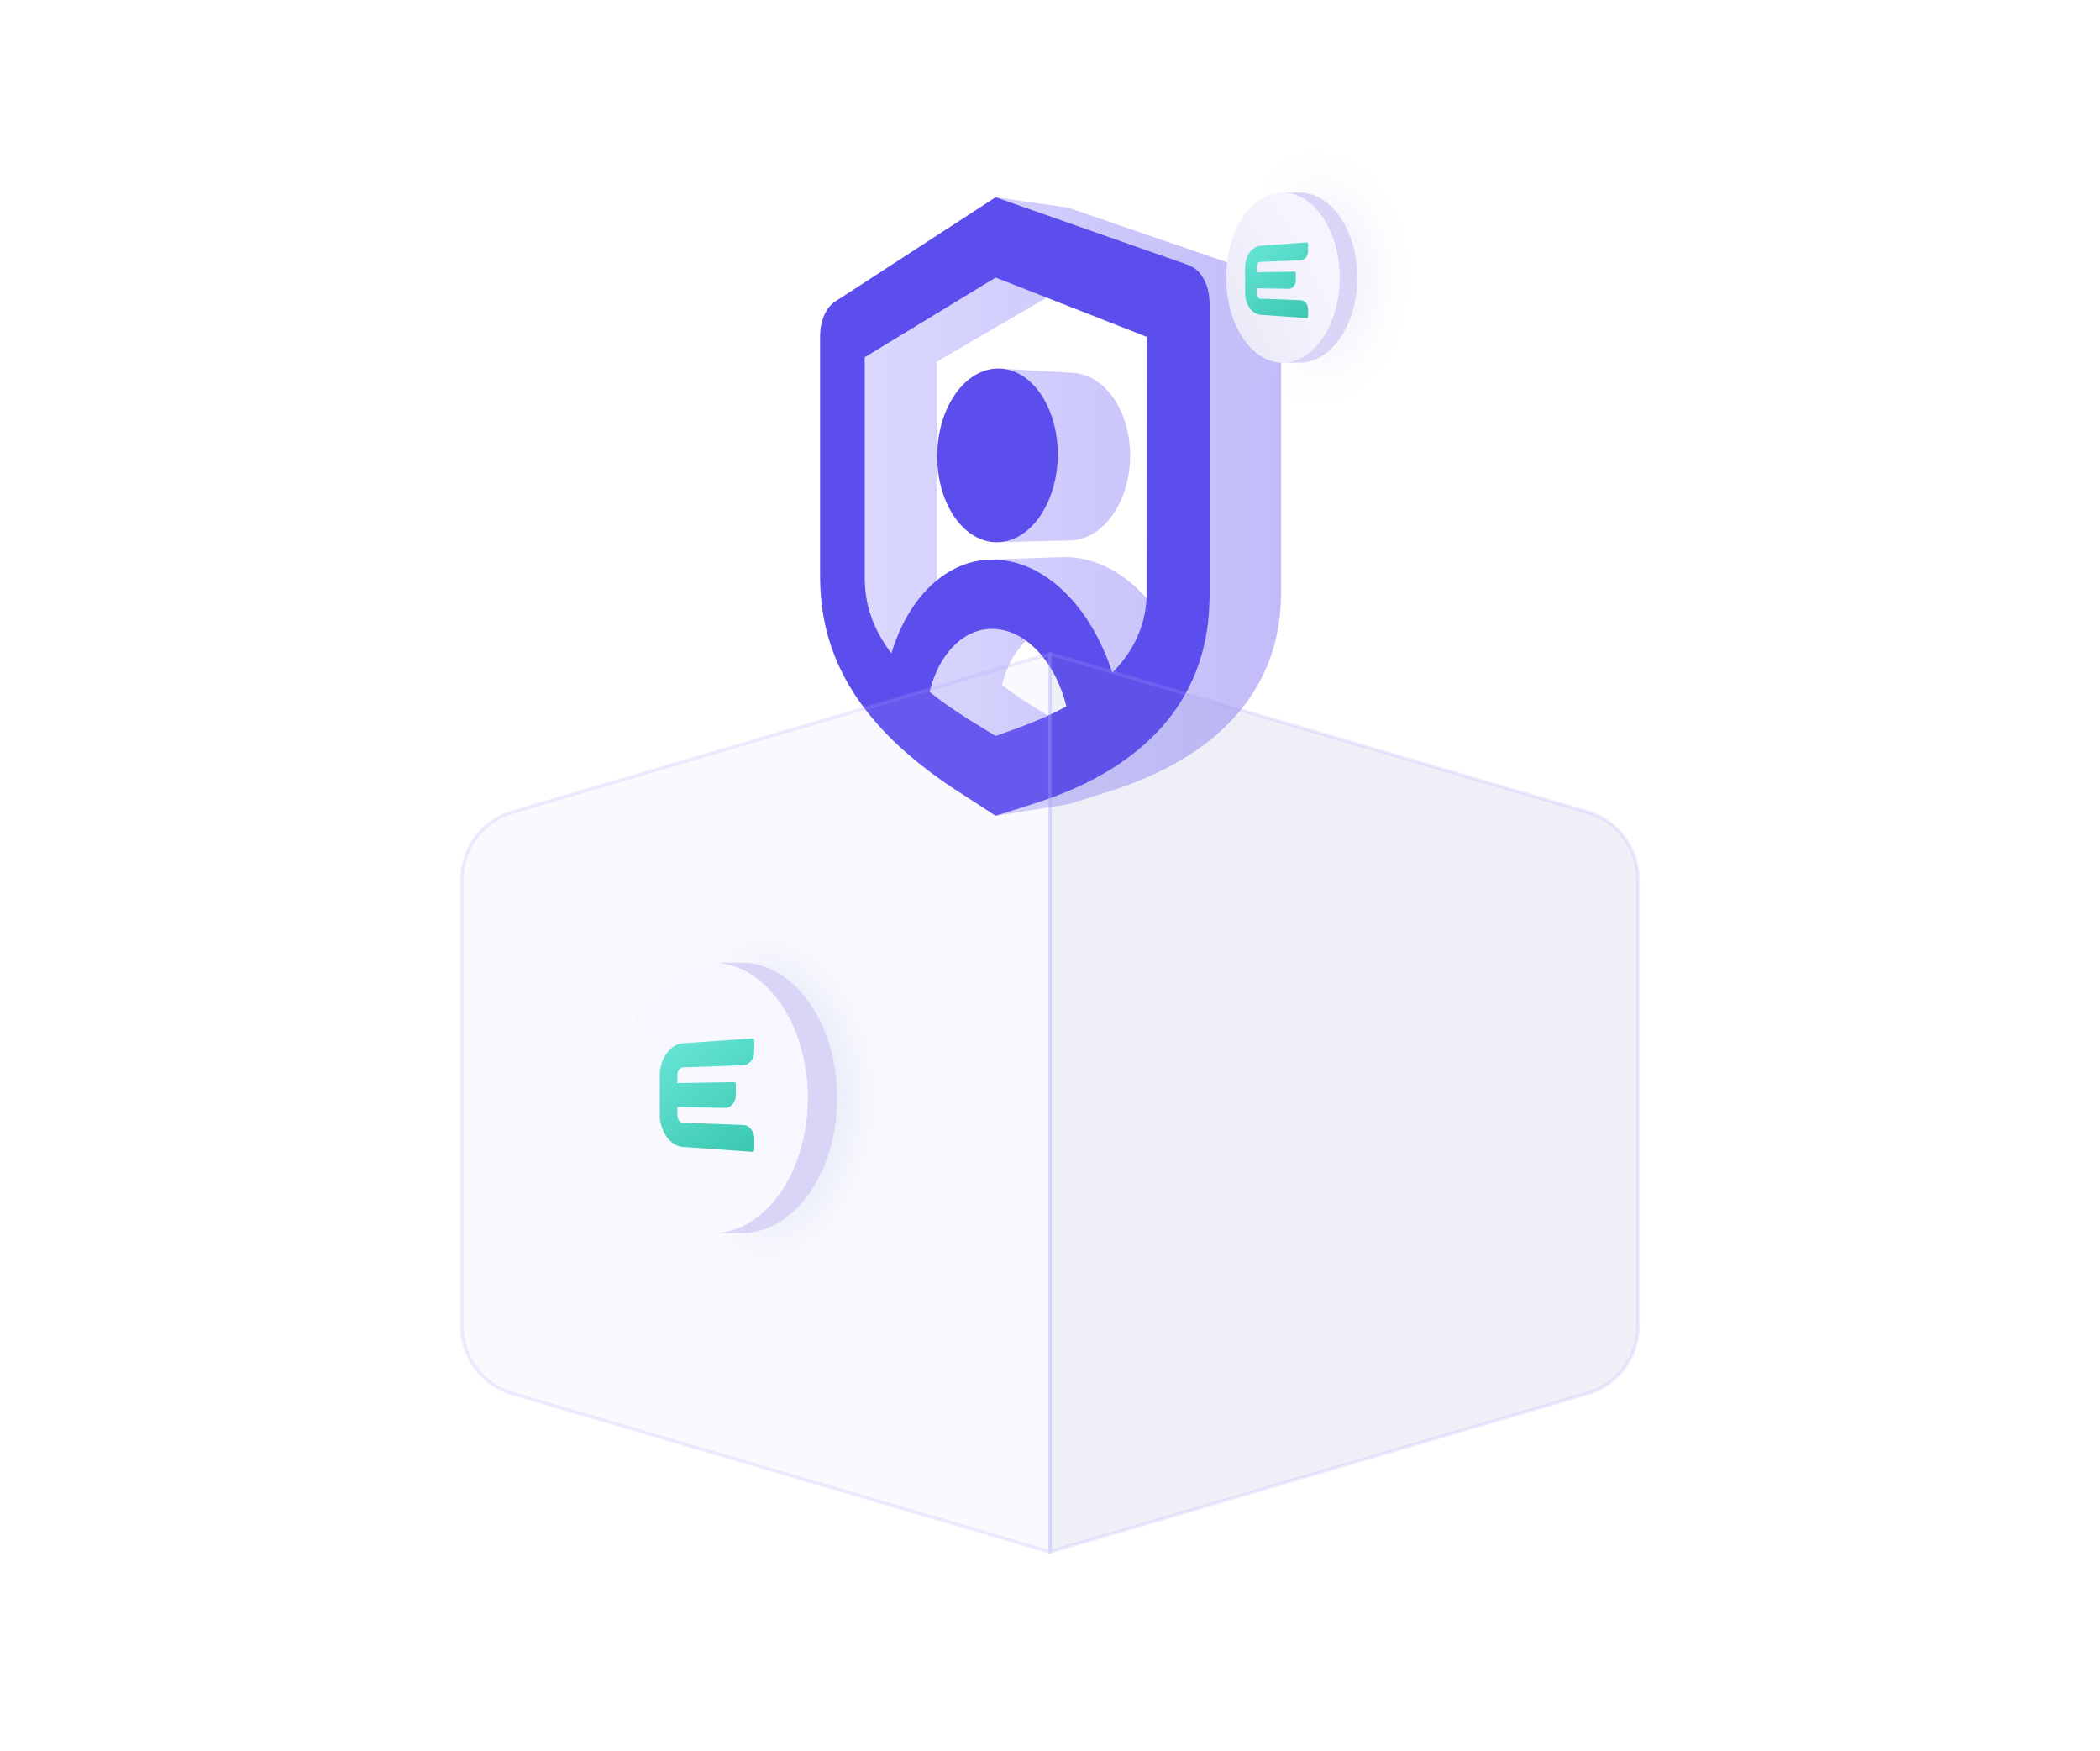
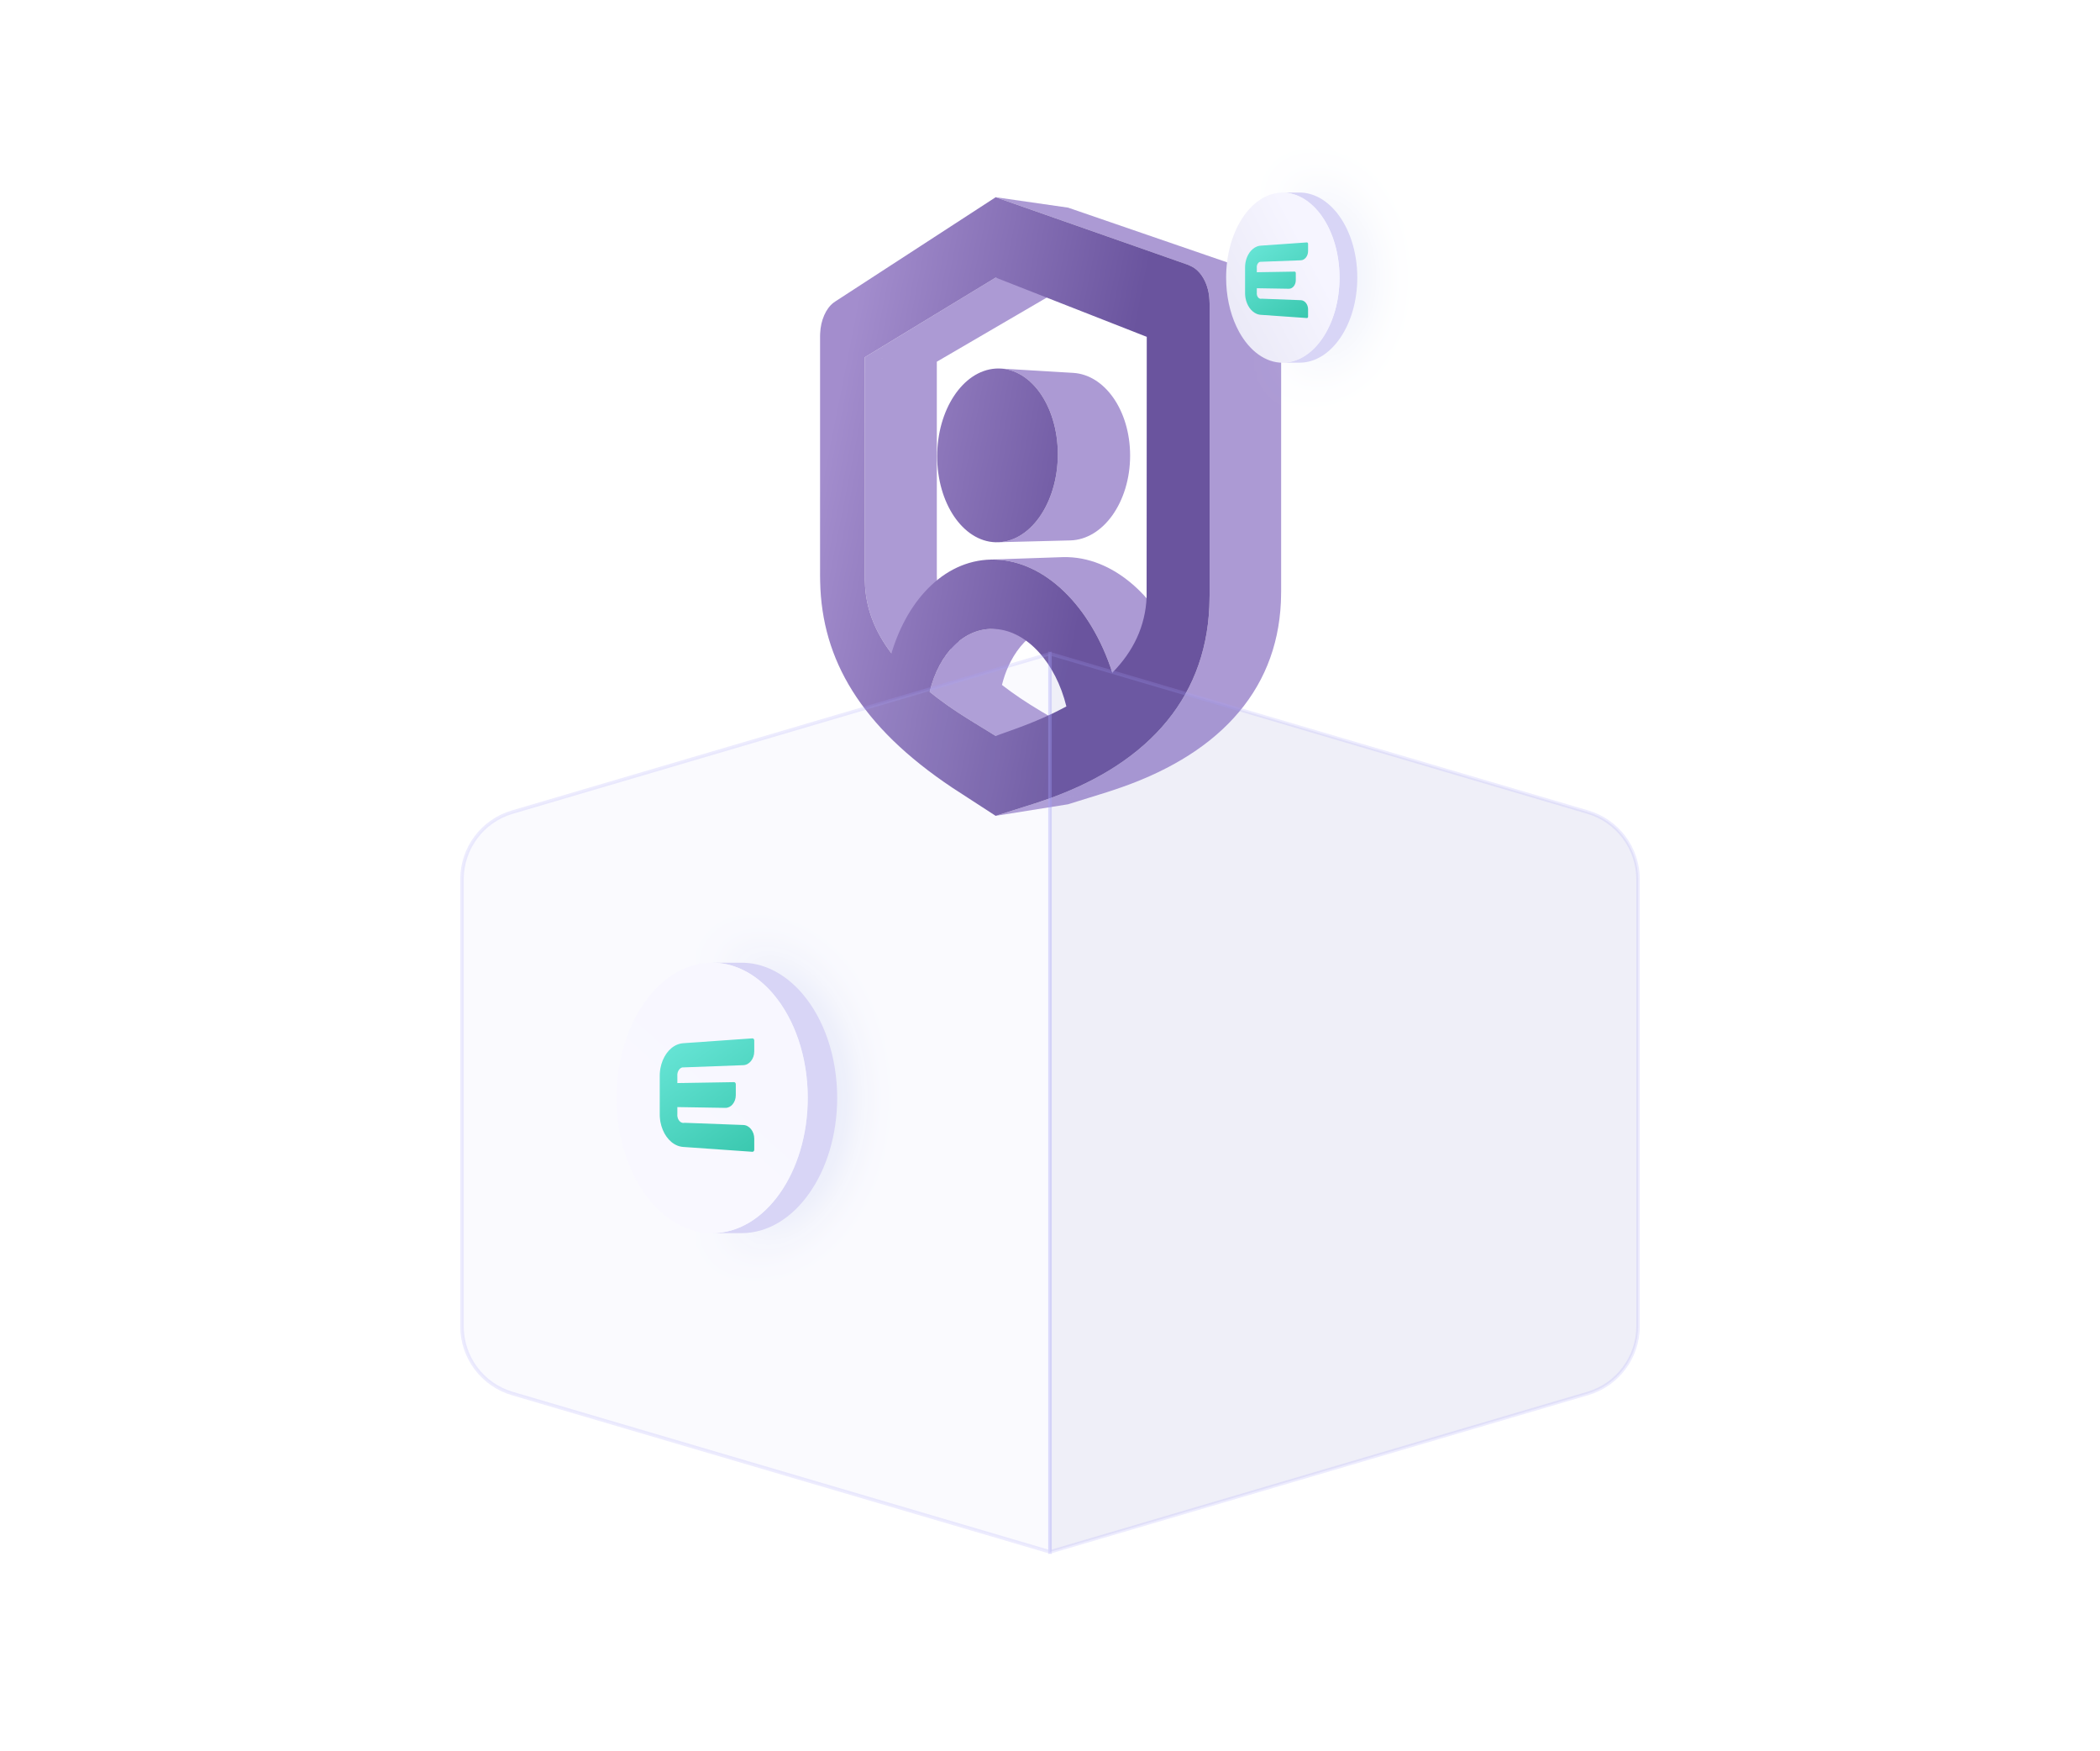
<svg xmlns="http://www.w3.org/2000/svg" xmlns:xlink="http://www.w3.org/1999/xlink" width="120px" height="100px" viewBox="0 0 120 100" version="1.1">
  <defs>
-     <linearGradient x1="-16.214%" y1="50%" x2="100%" y2="50%" id="linearGradient-1">
-       <stop stop-color="#D7D4FF" offset="0%" />
-       <stop stop-color="#B3ABF7" offset="100%" />
+     <linearGradient x1="3.161%" y1="36.794%" x2="69.835%" y2="57.646%" id="linearGradient-1">
+       <stop stop-color="#A38DCD" offset="0%" />
+       <stop stop-color="#6A549E" offset="100%" />
    </linearGradient>
    <path d="M7.372,-0.002 C8.53,-0.002 9.604,0.51 10.489,1.382 C10.596,1.486 10.702,1.598 10.804,1.714 C10.826,1.742 10.851,1.769 10.874,1.796 C12.074,3.214 12.838,5.342 12.838,7.718 C12.838,11.983 10.388,15.448 7.372,15.448 L5.692,15.448 C8.708,15.448 11.157,11.983 11.157,7.718 C11.157,5.342 10.394,3.214 9.194,1.796 C9.171,1.769 9.146,1.742 9.124,1.714 C9.022,1.598 8.916,1.486 8.808,1.382 C7.924,0.51 6.849,-0.002 5.692,-0.002 L7.372,-0.002 Z" id="path-2" />
    <filter x="-63.0%" y="-29.1%" width="225.9%" height="158.3%" filterUnits="objectBoundingBox" id="filter-3">
      <feOffset dx="0" dy="0" in="SourceAlpha" result="shadowOffsetOuter1" />
      <feGaussianBlur stdDeviation="1.5" in="shadowOffsetOuter1" result="shadowBlurOuter1" />
      <feColorMatrix values="0 0 0 0 0.822   0 0 0 0 0.85   0 0 0 0 0.959  0 0 0 1 0" type="matrix" in="shadowBlurOuter1" />
    </filter>
    <linearGradient x1="61.747%" y1="18.247%" x2="-102.504%" y2="276.632%" id="linearGradient-4">
      <stop stop-color="#F8F7FF" offset="0%" />
      <stop stop-color="#FCFCFF" offset="100%" />
    </linearGradient>
    <linearGradient x1="21.833%" y1="0%" x2="91.878%" y2="119.354%" id="linearGradient-5">
      <stop stop-color="#66E4D5" offset="0%" />
      <stop stop-color="#36C5AB" offset="100%" />
    </linearGradient>
    <path d="M4.256,0 C4.956,0 5.605,0.322 6.14,0.871 C6.205,0.936 6.269,1.007 6.33,1.08 C6.344,1.097 6.359,1.114 6.373,1.132 C7.098,2.023 7.56,3.363 7.56,4.857 C7.56,7.541 6.079,9.72 4.256,9.72 L3.24,9.72 C5.064,9.72 6.544,7.541 6.544,4.857 C6.544,3.363 6.083,2.023 5.357,1.132 C5.344,1.114 5.329,1.097 5.315,1.08 C5.253,1.007 5.189,0.936 5.124,0.871 C4.59,0.322 3.94,0 3.24,0 L4.256,0 Z" id="path-6" />
    <filter x="-104.2%" y="-46.3%" width="308.3%" height="192.6%" filterUnits="objectBoundingBox" id="filter-7">
      <feOffset dx="0" dy="0" in="SourceAlpha" result="shadowOffsetOuter1" />
      <feGaussianBlur stdDeviation="1.5" in="shadowOffsetOuter1" result="shadowBlurOuter1" />
      <feColorMatrix values="0 0 0 0 0.822   0 0 0 0 0.85   0 0 0 0 0.959  0 0 0 1 0" type="matrix" in="shadowBlurOuter1" />
    </filter>
    <linearGradient x1="60.444%" y1="18.247%" x2="-12.51%" y2="74.984%" id="linearGradient-8">
      <stop stop-color="#F6F5FF" offset="0%" />
      <stop stop-color="#E9E8F6" offset="100%" />
    </linearGradient>
    <linearGradient x1="21.833%" y1="0%" x2="91.878%" y2="119.354%" id="linearGradient-9">
      <stop stop-color="#66E4D5" offset="0%" />
      <stop stop-color="#36C5AB" offset="100%" />
    </linearGradient>
  </defs>
-   <g id="管理中心" stroke="none" stroke-width="1" fill="none" fill-rule="evenodd">
+   <g id="管理中心备份-2" stroke="none" stroke-width="1" fill="none" fill-rule="evenodd">
    <g id="编组备份" transform="translate(46, 11)">
-       <path d="M17.612,34.139 L17.276,34.249 L15.033,34.947 L10.897,35.608 L13.142,34.897 L13.478,34.785 L17.612,34.139 Z M27.201,23.142 L27.193,23.417 L27.193,23.418 C27.133,24.696 26.877,25.892 26.424,26.999 C25.974,28.098 25.333,29.103 24.504,30.011 C23.687,30.908 22.69,31.705 21.522,32.399 C20.375,33.081 19.068,33.661 17.611,34.138 L13.478,34.785 C14.939,34.296 16.248,33.702 17.399,33 C18.573,32.284 19.574,31.461 20.398,30.532 C21.231,29.59 21.876,28.547 22.329,27.405 C22.785,26.254 23.044,25.011 23.105,23.68 L23.112,23.393 L27.201,23.142 Z M13.454,29.614 L15.032,30.546 L10.896,31.045 L9.32,30.072 L13.454,29.614 Z M3.416,9.41 L7.533,9.663 L7.533,21.895 L7.539,22.073 C7.549,22.425 7.588,22.771 7.655,23.109 C7.724,23.447 7.821,23.779 7.948,24.105 C8.075,24.431 8.231,24.753 8.417,25.069 C8.529,25.26 8.652,25.451 8.786,25.64 C8.968,25.491 9.158,25.364 9.357,25.26 C9.713,25.075 10.096,24.962 10.499,24.934 L14.634,24.654 C14.231,24.681 13.848,24.791 13.492,24.97 C13.139,25.149 12.812,25.398 12.521,25.704 C12.231,26.008 11.975,26.371 11.761,26.779 C11.591,27.105 11.446,27.46 11.333,27.84 L11.254,28.129 C11.415,28.254 11.581,28.379 11.753,28.503 C11.926,28.627 12.103,28.751 12.286,28.875 C12.47,28.999 12.658,29.122 12.853,29.245 C13.048,29.369 13.248,29.491 13.454,29.614 L9.32,30.072 C9.114,29.944 8.913,29.816 8.719,29.687 C8.524,29.559 8.336,29.43 8.152,29.301 C7.971,29.172 7.793,29.044 7.621,28.914 C7.45,28.785 7.284,28.656 7.123,28.526 C7.245,28.019 7.416,27.55 7.629,27.129 C7.832,26.727 8.074,26.369 8.346,26.063 L4.939,26.324 C4.695,26.003 4.481,25.678 4.295,25.349 C4.11,25.021 3.955,24.688 3.829,24.35 C3.703,24.013 3.606,23.67 3.538,23.319 C3.47,22.969 3.431,22.612 3.422,22.248 L3.422,22.248 L3.416,22.063 L3.416,9.41 Z M14.947,20.827 C14.976,20.827 15.004,20.828 15.032,20.829 C15.737,20.852 16.426,21.022 17.081,21.319 C17.744,21.62 18.374,22.051 18.952,22.591 C19.536,23.138 20.067,23.796 20.528,24.542 C20.992,25.294 21.384,26.134 21.685,27.04 L17.563,27.432 C17.261,26.49 16.868,25.616 16.402,24.834 C15.94,24.057 15.407,23.374 14.821,22.805 C14.242,22.243 13.611,21.795 12.947,21.481 C12.29,21.171 11.602,20.995 10.897,20.97 L10.812,20.967 C10.784,20.967 10.756,20.966 10.728,20.966 C10.699,20.966 10.671,20.967 10.644,20.967 L10.56,20.969 L10.56,20.969 C11.939,20.922 13.316,20.876 14.695,20.829 C14.723,20.828 14.751,20.827 14.778,20.827 L14.863,20.826 C14.891,20.826 14.919,20.826 14.947,20.827 Z M23.112,6.14 L27.201,6.567 L27.208,6.756 L27.208,22.781 L27.201,23.142 L23.112,23.393 L23.12,23.017 L23.12,6.338 L23.112,6.14 Z M11.192,10.055 L15.328,10.302 C15.773,10.33 16.197,10.474 16.584,10.716 C16.973,10.961 17.323,11.303 17.618,11.724 C17.914,12.148 18.154,12.649 18.32,13.207 C18.486,13.765 18.578,14.379 18.578,15.025 C18.578,15.691 18.481,16.327 18.304,16.906 C18.128,17.484 17.874,18.004 17.562,18.442 C17.25,18.877 16.881,19.23 16.473,19.476 C16.067,19.721 15.623,19.861 15.159,19.873 L11.024,19.978 C11.488,19.966 11.932,19.822 12.338,19.569 C12.747,19.313 13.116,18.948 13.428,18.496 C13.741,18.043 13.996,17.503 14.172,16.903 C14.349,16.301 14.446,15.641 14.446,14.95 C14.446,14.28 14.355,13.643 14.188,13.063 C14.022,12.485 13.781,11.964 13.484,11.526 C13.189,11.089 12.838,10.734 12.449,10.482 C12.063,10.231 11.638,10.082 11.192,10.055 Z M10.896,4.858 L15.033,5.29 L7.534,9.663 L3.417,9.41 L10.896,4.858 Z M10.896,0.267 L15.033,0.862 L25.988,4.629 L26.144,4.699 L26.251,4.753 L26.255,4.754 C26.388,4.83 26.51,4.928 26.62,5.048 C26.731,5.169 26.829,5.309 26.912,5.466 C26.995,5.624 27.063,5.796 27.111,5.981 C27.161,6.167 27.191,6.363 27.201,6.567 L23.112,6.14 C23.103,5.928 23.072,5.724 23.023,5.532 C22.973,5.339 22.905,5.16 22.821,4.997 C22.738,4.834 22.639,4.687 22.527,4.563 C22.417,4.439 22.294,4.337 22.161,4.259 L22.159,4.259 L22.047,4.201 L21.89,4.13 L10.896,0.267 Z" id="形状结合" fill="url(#linearGradient-1)" opacity="0.8" />
-       <path d="M10.896,0.267 L21.89,4.129 L22.047,4.201 L22.159,4.258 C22.293,4.335 22.416,4.438 22.527,4.563 C22.639,4.687 22.738,4.834 22.821,4.997 C22.905,5.16 22.973,5.339 23.022,5.532 C23.072,5.724 23.102,5.928 23.112,6.14 L23.12,6.338 L23.12,23.017 L23.112,23.393 L23.104,23.68 C23.044,25.011 22.785,26.254 22.329,27.405 C21.876,28.547 21.231,29.59 20.397,30.532 C19.574,31.46 18.573,32.284 17.399,33 C16.248,33.702 14.938,34.296 13.477,34.785 L13.142,34.897 L10.896,35.608 L8.435,34.011 C7.108,33.126 5.975,32.221 5.022,31.293 C4.086,30.381 3.318,29.441 2.709,28.468 C2.106,27.506 1.656,26.507 1.351,25.467 C1.049,24.432 0.888,23.35 0.866,22.216 L0.861,21.907 L0.861,8.197 L0.866,8.042 C0.874,7.858 0.898,7.677 0.936,7.505 C0.975,7.334 1.028,7.169 1.094,7.018 C1.16,6.866 1.238,6.727 1.328,6.605 C1.418,6.483 1.517,6.378 1.628,6.295 L1.737,6.218 L10.896,0.267 Z M9.619,25.139 C9.224,25.299 8.857,25.548 8.53,25.87 C8.205,26.189 7.919,26.58 7.681,27.028 C7.444,27.474 7.255,27.978 7.123,28.526 C7.284,28.656 7.45,28.785 7.621,28.914 C7.793,29.043 7.971,29.172 8.152,29.301 C8.336,29.43 8.524,29.559 8.719,29.687 C8.913,29.816 9.114,29.944 9.32,30.072 L10.896,31.044 L12.163,30.588 L12.507,30.458 L12.865,30.319 C12.983,30.271 13.1,30.223 13.215,30.174 C13.33,30.126 13.443,30.078 13.555,30.029 C13.667,29.98 13.777,29.93 13.886,29.88 C13.995,29.831 14.102,29.781 14.209,29.731 L14.704,29.48 L14.936,29.357 C14.785,28.741 14.57,28.162 14.303,27.638 C14.037,27.117 13.72,26.652 13.364,26.26 C13.011,25.871 12.62,25.555 12.203,25.329 C11.789,25.104 11.35,24.967 10.896,24.935 C10.447,24.904 10.018,24.977 9.619,25.139 Z M10.896,4.858 L3.416,9.41 L3.416,22.063 L3.422,22.248 C3.431,22.612 3.47,22.969 3.538,23.319 C3.605,23.669 3.703,24.013 3.829,24.35 C3.955,24.688 4.11,25.021 4.295,25.349 C4.48,25.678 4.695,26.002 4.939,26.324 C5.18,25.522 5.498,24.786 5.88,24.132 C6.266,23.474 6.718,22.898 7.225,22.425 C7.735,21.947 8.304,21.573 8.915,21.323 C9.534,21.071 10.199,20.945 10.896,20.97 C11.601,20.995 12.29,21.171 12.947,21.481 C13.611,21.794 14.242,22.243 14.821,22.805 C15.407,23.374 15.94,24.057 16.402,24.834 C16.868,25.616 17.261,26.49 17.562,27.432 C17.862,27.126 18.13,26.808 18.364,26.477 C18.6,26.144 18.8,25.797 18.966,25.438 C19.131,25.078 19.262,24.705 19.354,24.317 C19.448,23.929 19.504,23.528 19.521,23.113 L19.521,22.901 L19.529,8.243 L10.896,4.858 Z M12.254,10.366 C12.677,10.595 13.061,10.943 13.385,11.384 C13.711,11.828 13.976,12.365 14.159,12.968 C14.344,13.573 14.447,14.243 14.447,14.95 C14.447,15.657 14.344,16.332 14.159,16.944 C13.976,17.554 13.711,18.101 13.385,18.558 C13.061,19.011 12.677,19.374 12.254,19.62 C11.833,19.863 11.375,19.991 10.897,19.978 C10.423,19.967 9.976,19.816 9.572,19.557 C9.17,19.301 8.812,18.936 8.512,18.492 C8.214,18.049 7.974,17.525 7.809,16.947 C7.644,16.37 7.553,15.737 7.553,15.072 C7.553,14.407 7.644,13.771 7.809,13.189 C7.974,12.606 8.214,12.075 8.512,11.623 C8.812,11.169 9.17,10.793 9.572,10.522 C9.976,10.251 10.423,10.086 10.897,10.056 C11.375,10.026 11.833,10.137 12.254,10.366 Z" id="形状结合" fill="#5C4DED" />
+       <path d="M17.612,34.139 L17.276,34.249 L15.033,34.947 L10.897,35.608 L13.142,34.897 L13.478,34.785 L17.612,34.139 Z M27.201,23.142 L27.193,23.417 L27.193,23.418 C27.133,24.696 26.877,25.892 26.424,26.999 C25.974,28.098 25.333,29.103 24.504,30.011 C23.687,30.908 22.69,31.705 21.522,32.399 C20.375,33.081 19.068,33.661 17.611,34.138 L13.478,34.785 C14.939,34.296 16.248,33.702 17.399,33 C18.573,32.284 19.574,31.461 20.398,30.532 C21.231,29.59 21.876,28.547 22.329,27.405 C22.785,26.254 23.044,25.011 23.105,23.68 L23.112,23.393 L27.201,23.142 Z M13.454,29.614 L15.032,30.546 L10.896,31.045 L9.32,30.072 L13.454,29.614 Z M3.416,9.41 L7.533,9.663 L7.533,21.895 L7.539,22.073 C7.549,22.425 7.588,22.771 7.655,23.109 C7.724,23.447 7.821,23.779 7.948,24.105 C8.075,24.431 8.231,24.753 8.417,25.069 C8.529,25.26 8.652,25.451 8.786,25.64 C8.968,25.491 9.158,25.364 9.357,25.26 C9.713,25.075 10.096,24.962 10.499,24.934 L14.634,24.654 C14.231,24.681 13.848,24.791 13.492,24.97 C13.139,25.149 12.812,25.398 12.521,25.704 C12.231,26.008 11.975,26.371 11.761,26.779 C11.591,27.105 11.446,27.46 11.333,27.84 L11.254,28.129 C11.415,28.254 11.581,28.379 11.753,28.503 C11.926,28.627 12.103,28.751 12.286,28.875 C12.47,28.999 12.658,29.122 12.853,29.245 C13.048,29.369 13.248,29.491 13.454,29.614 L9.32,30.072 C9.114,29.944 8.913,29.816 8.719,29.687 C8.524,29.559 8.336,29.43 8.152,29.301 C7.971,29.172 7.793,29.044 7.621,28.914 C7.45,28.785 7.284,28.656 7.123,28.526 C7.245,28.019 7.416,27.55 7.629,27.129 C7.832,26.727 8.074,26.369 8.346,26.063 L4.939,26.324 C4.695,26.003 4.481,25.678 4.295,25.349 C4.11,25.021 3.955,24.688 3.829,24.35 C3.703,24.013 3.606,23.67 3.538,23.319 C3.47,22.969 3.431,22.612 3.422,22.248 L3.422,22.248 L3.416,22.063 L3.416,9.41 Z M14.947,20.827 C14.976,20.827 15.004,20.828 15.032,20.829 C15.737,20.852 16.426,21.022 17.081,21.319 C17.744,21.62 18.374,22.051 18.952,22.591 C19.536,23.138 20.067,23.796 20.528,24.542 C20.992,25.294 21.384,26.134 21.685,27.04 L17.563,27.432 C17.261,26.49 16.868,25.616 16.402,24.834 C15.94,24.057 15.407,23.374 14.821,22.805 C14.242,22.243 13.611,21.795 12.947,21.481 C12.29,21.171 11.602,20.995 10.897,20.97 L10.812,20.967 C10.784,20.967 10.756,20.966 10.728,20.966 C10.699,20.966 10.671,20.967 10.644,20.967 L10.56,20.969 L10.56,20.969 C11.939,20.922 13.316,20.876 14.695,20.829 C14.723,20.828 14.751,20.827 14.778,20.827 L14.863,20.826 C14.891,20.826 14.919,20.826 14.947,20.827 Z M23.112,6.14 L27.201,6.567 L27.208,6.756 L27.208,22.781 L27.201,23.142 L23.112,23.393 L23.12,23.017 L23.12,6.338 L23.112,6.14 Z M11.192,10.055 L15.328,10.302 C15.773,10.33 16.197,10.474 16.584,10.716 C16.973,10.961 17.323,11.303 17.618,11.724 C17.914,12.148 18.154,12.649 18.32,13.207 C18.486,13.765 18.578,14.379 18.578,15.025 C18.578,15.691 18.481,16.327 18.304,16.906 C18.128,17.484 17.874,18.004 17.562,18.442 C17.25,18.877 16.881,19.23 16.473,19.476 C16.067,19.721 15.623,19.861 15.159,19.873 L11.024,19.978 C11.488,19.966 11.932,19.822 12.338,19.569 C12.747,19.313 13.116,18.948 13.428,18.496 C13.741,18.043 13.996,17.503 14.172,16.903 C14.349,16.301 14.446,15.641 14.446,14.95 C14.446,14.28 14.355,13.643 14.188,13.063 C14.022,12.485 13.781,11.964 13.484,11.526 C13.189,11.089 12.838,10.734 12.449,10.482 C12.063,10.231 11.638,10.082 11.192,10.055 Z M10.896,4.858 L15.033,5.29 L7.534,9.663 L3.417,9.41 L10.896,4.858 Z M10.896,0.267 L15.033,0.862 L25.988,4.629 L26.144,4.699 L26.251,4.753 L26.255,4.754 C26.388,4.83 26.51,4.928 26.62,5.048 C26.731,5.169 26.829,5.309 26.912,5.466 C26.995,5.624 27.063,5.796 27.111,5.981 C27.161,6.167 27.191,6.363 27.201,6.567 L23.112,6.14 C23.103,5.928 23.072,5.724 23.023,5.532 C22.973,5.339 22.905,5.16 22.821,4.997 C22.738,4.834 22.639,4.687 22.527,4.563 C22.417,4.439 22.294,4.337 22.161,4.259 L22.159,4.259 L22.047,4.201 L21.89,4.13 L10.896,0.267 Z" id="形状结合" fill="#AC9AD4" />
+       <path d="M10.896,0.267 L21.89,4.129 L22.047,4.201 L22.159,4.258 C22.293,4.335 22.416,4.438 22.527,4.563 C22.639,4.687 22.738,4.834 22.821,4.997 C22.905,5.16 22.973,5.339 23.022,5.532 C23.072,5.724 23.102,5.928 23.112,6.14 L23.12,6.338 L23.12,23.017 L23.112,23.393 L23.104,23.68 C23.044,25.011 22.785,26.254 22.329,27.405 C21.876,28.547 21.231,29.59 20.397,30.532 C19.574,31.46 18.573,32.284 17.399,33 C16.248,33.702 14.938,34.296 13.477,34.785 L13.142,34.897 L10.896,35.608 L8.435,34.011 C7.108,33.126 5.975,32.221 5.022,31.293 C4.086,30.381 3.318,29.441 2.709,28.468 C2.106,27.506 1.656,26.507 1.351,25.467 C1.049,24.432 0.888,23.35 0.866,22.216 L0.861,21.907 L0.861,8.197 L0.866,8.042 C0.874,7.858 0.898,7.677 0.936,7.505 C0.975,7.334 1.028,7.169 1.094,7.018 C1.16,6.866 1.238,6.727 1.328,6.605 C1.418,6.483 1.517,6.378 1.628,6.295 L1.737,6.218 L10.896,0.267 Z M9.619,25.139 C9.224,25.299 8.857,25.548 8.53,25.87 C8.205,26.189 7.919,26.58 7.681,27.028 C7.444,27.474 7.255,27.978 7.123,28.526 C7.284,28.656 7.45,28.785 7.621,28.914 C7.793,29.043 7.971,29.172 8.152,29.301 C8.336,29.43 8.524,29.559 8.719,29.687 C8.913,29.816 9.114,29.944 9.32,30.072 L10.896,31.044 L12.163,30.588 L12.507,30.458 L12.865,30.319 C12.983,30.271 13.1,30.223 13.215,30.174 C13.33,30.126 13.443,30.078 13.555,30.029 C13.667,29.98 13.777,29.93 13.886,29.88 C13.995,29.831 14.102,29.781 14.209,29.731 L14.704,29.48 L14.936,29.357 C14.785,28.741 14.57,28.162 14.303,27.638 C14.037,27.117 13.72,26.652 13.364,26.26 C13.011,25.871 12.62,25.555 12.203,25.329 C11.789,25.104 11.35,24.967 10.896,24.935 C10.447,24.904 10.018,24.977 9.619,25.139 Z M10.896,4.858 L3.416,9.41 L3.416,22.063 L3.422,22.248 C3.431,22.612 3.47,22.969 3.538,23.319 C3.605,23.669 3.703,24.013 3.829,24.35 C3.955,24.688 4.11,25.021 4.295,25.349 C4.48,25.678 4.695,26.002 4.939,26.324 C5.18,25.522 5.498,24.786 5.88,24.132 C6.266,23.474 6.718,22.898 7.225,22.425 C7.735,21.947 8.304,21.573 8.915,21.323 C9.534,21.071 10.199,20.945 10.896,20.97 C11.601,20.995 12.29,21.171 12.947,21.481 C13.611,21.794 14.242,22.243 14.821,22.805 C15.407,23.374 15.94,24.057 16.402,24.834 C16.868,25.616 17.261,26.49 17.562,27.432 C17.862,27.126 18.13,26.808 18.364,26.477 C18.6,26.144 18.8,25.797 18.966,25.438 C19.131,25.078 19.262,24.705 19.354,24.317 C19.448,23.929 19.504,23.528 19.521,23.113 L19.521,22.901 L19.529,8.243 L10.896,4.858 Z M12.254,10.366 C12.677,10.595 13.061,10.943 13.385,11.384 C13.711,11.828 13.976,12.365 14.159,12.968 C14.344,13.573 14.447,14.243 14.447,14.95 C14.447,15.657 14.344,16.332 14.159,16.944 C13.976,17.554 13.711,18.101 13.385,18.558 C13.061,19.011 12.677,19.374 12.254,19.62 C11.833,19.863 11.375,19.991 10.897,19.978 C10.423,19.967 9.976,19.816 9.572,19.557 C9.17,19.301 8.812,18.936 8.512,18.492 C8.214,18.049 7.974,17.525 7.809,16.947 C7.644,16.37 7.553,15.737 7.553,15.072 C7.553,14.407 7.644,13.771 7.809,13.189 C7.974,12.606 8.214,12.075 8.512,11.623 C8.812,11.169 9.17,10.793 9.572,10.522 C9.976,10.251 10.423,10.086 10.897,10.056 C11.375,10.026 11.833,10.137 12.254,10.366 Z" id="形状结合" fill="url(#linearGradient-1)" />
    </g>
    <g id="编组" transform="translate(26, 37)" stroke="#A8A0FB" stroke-linecap="square" stroke-opacity="0.2" stroke-width="0.2">
      <path d="M3.269,9.397 L33.999,0.345 L33.999,0.345 L33.999,51.658 L3.269,42.607 C1.567,42.105 0.399,40.543 0.399,38.769 L0.399,13.234 C0.399,11.46 1.567,9.898 3.269,9.397 Z" id="Fill-1" fill-opacity="0.1" fill="#CACAF1" />
      <path d="M33.998,0.345 L64.733,9.396 C66.434,9.898 67.603,11.46 67.603,13.234 L67.603,38.768 C67.603,40.542 66.434,42.104 64.733,42.605 L33.998,51.658 L33.998,51.658 L33.998,0.345 Z" id="Fill-3" fill-opacity="0.12" fill="#7575BF" />
    </g>
    <g id="编组备份-8" transform="translate(35, 55)">
      <g id="Clip-88">
        <use fill="black" fill-opacity="1" filter="url(#filter-3)" xlink:href="#path-2" />
        <use fill="#D8D5F6" fill-rule="evenodd" xlink:href="#path-2" />
      </g>
      <path d="M1.21,12.126 C0.594,10.874 0.233,9.356 0.233,7.718 C0.233,5.722 0.771,3.902 1.653,2.531 C1.771,2.348 1.894,2.172 2.024,2.006 C2.993,0.76 4.281,-0.002 5.691,-0.002 C6.849,-0.002 7.923,0.51 8.808,1.381 C8.915,1.487 9.021,1.598 9.123,1.714 C9.147,1.742 9.171,1.768 9.194,1.797 C10.393,3.213 11.157,5.342 11.157,7.718 C11.157,11.984 8.709,15.448 5.691,15.448 C4.011,15.448 2.506,14.368 1.503,12.672 C1.484,12.638 1.465,12.604 1.446,12.571 C1.364,12.427 1.285,12.278 1.21,12.126" id="Fill-1" fill="url(#linearGradient-4)" />
      <path d="M3.839,6.068 C3.822,6.086 3.805,6.106 3.79,6.129 C3.776,6.15 3.763,6.174 3.751,6.2 C3.74,6.225 3.73,6.252 3.722,6.28 C3.715,6.308 3.709,6.337 3.706,6.367 L3.704,6.433 L3.706,6.496 L3.706,6.874 L3.99,6.869 L4.04,6.872 L4.085,6.868 L6.946,6.821 C6.96,6.821 6.973,6.824 6.985,6.83 C6.997,6.837 7.008,6.845 7.017,6.856 C7.026,6.867 7.033,6.88 7.038,6.895 C7.043,6.91 7.046,6.926 7.046,6.943 L7.046,7.558 C7.046,7.66 7.029,7.758 6.999,7.846 C6.968,7.934 6.924,8.014 6.87,8.08 C6.816,8.147 6.752,8.2 6.681,8.236 C6.61,8.272 6.533,8.292 6.452,8.291 L3.706,8.246 L3.706,8.627 L3.704,8.693 L3.704,8.723 L3.706,8.756 C3.708,8.774 3.711,8.792 3.715,8.809 C3.718,8.827 3.723,8.844 3.728,8.861 C3.733,8.878 3.739,8.894 3.745,8.91 C3.752,8.926 3.759,8.941 3.767,8.956 C3.772,8.965 3.777,8.974 3.782,8.982 C3.788,8.991 3.793,8.999 3.8,9.007 C3.805,9.015 3.811,9.023 3.817,9.03 C3.824,9.037 3.83,9.044 3.837,9.052 C3.847,9.062 3.857,9.071 3.867,9.08 C3.877,9.088 3.887,9.097 3.899,9.103 C3.91,9.111 3.921,9.117 3.932,9.123 C3.944,9.128 3.957,9.133 3.969,9.138 C3.975,9.14 3.98,9.141 3.986,9.142 C3.992,9.144 3.998,9.145 4.004,9.146 C4.009,9.147 4.015,9.148 4.021,9.148 C4.028,9.149 4.034,9.149 4.04,9.149 C4.046,9.15 4.053,9.15 4.058,9.15 C4.064,9.149 4.071,9.149 4.077,9.149 C4.083,9.148 4.088,9.147 4.095,9.146 C4.101,9.146 4.107,9.144 4.114,9.143 L7.478,9.269 C7.563,9.272 7.644,9.296 7.718,9.337 C7.792,9.377 7.859,9.435 7.916,9.506 C7.972,9.576 8.019,9.66 8.051,9.751 C8.082,9.843 8.1,9.943 8.1,10.048 L8.1,10.681 C8.1,10.699 8.097,10.715 8.092,10.73 C8.086,10.744 8.078,10.757 8.068,10.768 C8.059,10.779 8.048,10.787 8.035,10.793 C8.023,10.798 8.009,10.801 7.996,10.8 L4.04,10.523 C4.011,10.521 3.983,10.517 3.954,10.513 C3.926,10.509 3.897,10.504 3.87,10.497 C3.842,10.491 3.814,10.483 3.787,10.475 C3.759,10.466 3.732,10.456 3.706,10.445 C3.585,10.397 3.471,10.327 3.366,10.24 C3.262,10.153 3.167,10.05 3.084,9.932 C3.001,9.815 2.929,9.684 2.871,9.543 C2.813,9.402 2.768,9.251 2.738,9.092 C2.732,9.057 2.727,9.022 2.722,8.986 C2.717,8.951 2.713,8.915 2.71,8.879 C2.706,8.843 2.704,8.806 2.702,8.769 C2.701,8.733 2.7,8.696 2.7,8.66 L2.7,6.46 C2.7,6.423 2.701,6.386 2.702,6.349 C2.704,6.313 2.706,6.276 2.71,6.24 C2.713,6.205 2.717,6.169 2.722,6.133 C2.727,6.098 2.732,6.063 2.738,6.028 C2.768,5.869 2.813,5.717 2.871,5.575 C2.929,5.434 3.001,5.303 3.084,5.186 C3.167,5.068 3.262,4.965 3.366,4.879 C3.471,4.792 3.585,4.722 3.706,4.675 C3.732,4.664 3.759,4.654 3.787,4.646 C3.814,4.637 3.842,4.629 3.87,4.623 C3.897,4.616 3.926,4.611 3.954,4.607 C3.983,4.603 4.011,4.599 4.04,4.597 L7.996,4.32 C8.009,4.319 8.023,4.322 8.035,4.327 C8.048,4.333 8.059,4.341 8.068,4.352 C8.078,4.362 8.086,4.376 8.092,4.391 C8.097,4.405 8.1,4.421 8.1,4.439 L8.1,5.069 C8.1,5.173 8.082,5.274 8.051,5.366 C8.019,5.458 7.972,5.542 7.916,5.613 C7.859,5.684 7.792,5.742 7.718,5.783 C7.644,5.824 7.563,5.848 7.478,5.851 L3.99,5.981 C3.975,5.984 3.961,5.989 3.948,5.994 C3.935,5.999 3.922,6.005 3.909,6.013 C3.897,6.02 3.884,6.029 3.873,6.038 C3.861,6.047 3.85,6.058 3.839,6.068" id="Fill-1" fill="url(#linearGradient-5)" />
    </g>
    <g id="编组备份-10" transform="translate(70, 11)">
      <g id="Clip-88">
        <use fill="black" fill-opacity="1" filter="url(#filter-7)" xlink:href="#path-6" />
        <use fill="#D8D5F6" fill-rule="evenodd" xlink:href="#path-6" />
      </g>
      <path d="M0.064,4.86 C0.064,3.604 0.383,2.459 0.906,1.597 C0.976,1.482 1.049,1.371 1.126,1.266 C1.701,0.482 2.465,0.003 3.301,0.003 C3.988,0.003 4.625,0.325 5.15,0.873 C5.214,0.94 5.277,1.01 5.337,1.083 C5.351,1.101 5.365,1.117 5.38,1.135 C6.091,2.026 6.544,3.365 6.544,4.86 C6.544,7.544 5.091,9.723 3.301,9.723 C2.305,9.723 1.412,9.044 0.817,7.977 C0.806,7.956 0.795,7.934 0.783,7.913 C0.735,7.823 0.687,7.729 0.643,7.634 C0.278,6.846 0.064,5.891 0.064,4.86 Z" id="Fill-1" fill="url(#linearGradient-8)" />
      <path d="M1.874,4.055 C1.865,4.069 1.856,4.086 1.848,4.102 C1.841,4.119 1.834,4.137 1.829,4.156 C1.824,4.174 1.82,4.194 1.818,4.214 L1.816,4.258 L1.818,4.3 L1.818,4.552 L2.007,4.549 L2.041,4.55 L2.071,4.548 L3.978,4.517 C3.987,4.517 3.996,4.519 4.004,4.523 C4.012,4.527 4.019,4.533 4.025,4.54 C4.031,4.547 4.036,4.556 4.039,4.566 C4.043,4.576 4.045,4.586 4.045,4.598 L4.045,5.008 C4.045,5.076 4.033,5.141 4.013,5.2 C3.993,5.259 3.963,5.312 3.927,5.356 C3.891,5.4 3.848,5.436 3.801,5.46 C3.754,5.484 3.703,5.497 3.649,5.496 L1.818,5.466 L1.818,5.72 L1.816,5.764 L1.816,5.785 L1.818,5.806 C1.819,5.818 1.821,5.83 1.824,5.842 C1.826,5.854 1.829,5.865 1.832,5.877 C1.836,5.888 1.84,5.899 1.844,5.909 C1.848,5.92 1.853,5.93 1.859,5.94 C1.862,5.946 1.865,5.952 1.869,5.958 C1.873,5.963 1.876,5.969 1.88,5.974 C1.884,5.979 1.888,5.984 1.892,5.989 C1.896,5.994 1.901,5.999 1.905,6.004 C1.912,6.01 1.918,6.017 1.925,6.023 C1.932,6.028 1.939,6.034 1.946,6.038 C1.954,6.043 1.961,6.047 1.969,6.051 C1.977,6.055 1.985,6.058 1.993,6.061 C1.997,6.062 2.001,6.063 2.005,6.064 C2.009,6.065 2.013,6.066 2.016,6.067 C2.02,6.067 2.024,6.068 2.028,6.068 C2.032,6.068 2.036,6.069 2.041,6.069 C2.045,6.069 2.049,6.069 2.053,6.069 C2.057,6.069 2.061,6.069 2.065,6.068 C2.069,6.068 2.073,6.067 2.077,6.067 C2.081,6.066 2.085,6.065 2.09,6.064 L4.333,6.149 C4.389,6.151 4.443,6.166 4.493,6.194 C4.542,6.221 4.587,6.259 4.625,6.306 C4.662,6.353 4.693,6.409 4.714,6.47 C4.735,6.531 4.747,6.598 4.747,6.668 L4.747,7.09 C4.747,7.102 4.746,7.112 4.742,7.122 C4.738,7.132 4.733,7.141 4.726,7.148 C4.72,7.155 4.713,7.161 4.704,7.164 C4.696,7.168 4.687,7.17 4.678,7.169 L2.041,6.985 C2.022,6.983 2.002,6.981 1.984,6.978 C1.965,6.975 1.946,6.972 1.927,6.967 C1.909,6.963 1.89,6.958 1.872,6.952 C1.854,6.947 1.836,6.94 1.818,6.933 C1.737,6.9 1.661,6.854 1.592,6.796 C1.522,6.738 1.459,6.669 1.403,6.591 C1.348,6.512 1.3,6.425 1.261,6.331 C1.222,6.237 1.193,6.136 1.173,6.03 C1.169,6.007 1.165,5.984 1.162,5.96 C1.159,5.936 1.156,5.912 1.154,5.888 C1.151,5.864 1.15,5.84 1.149,5.815 C1.148,5.791 1.147,5.767 1.147,5.742 L1.147,4.276 C1.147,4.251 1.148,4.227 1.149,4.202 C1.15,4.178 1.151,4.153 1.154,4.129 C1.156,4.106 1.159,4.082 1.162,4.058 C1.165,4.034 1.169,4.011 1.173,3.988 C1.193,3.882 1.222,3.78 1.261,3.686 C1.3,3.592 1.348,3.504 1.403,3.426 C1.459,3.348 1.522,3.279 1.592,3.222 C1.661,3.164 1.737,3.118 1.818,3.086 C1.836,3.079 1.854,3.072 1.872,3.066 C1.89,3.06 1.909,3.055 1.927,3.051 C1.946,3.047 1.965,3.043 1.984,3.041 C2.002,3.038 2.022,3.036 2.041,3.034 L4.678,2.849 C4.687,2.849 4.696,2.85 4.704,2.854 C4.713,2.858 4.72,2.863 4.726,2.871 C4.733,2.877 4.738,2.886 4.742,2.896 C4.746,2.906 4.747,2.917 4.747,2.928 L4.747,3.348 C4.747,3.418 4.735,3.485 4.714,3.546 C4.693,3.608 4.662,3.664 4.625,3.711 C4.587,3.758 4.542,3.797 4.493,3.825 C4.443,3.852 4.389,3.868 4.333,3.87 L2.007,3.957 C1.997,3.959 1.988,3.962 1.979,3.965 C1.971,3.969 1.962,3.973 1.954,3.978 C1.945,3.983 1.937,3.988 1.929,3.995 C1.922,4.001 1.914,4.008 1.907,4.015 C1.895,4.027 1.884,4.04 1.874,4.055 Z" id="Fill-1" fill="url(#linearGradient-9)" />
    </g>
  </g>
</svg>
